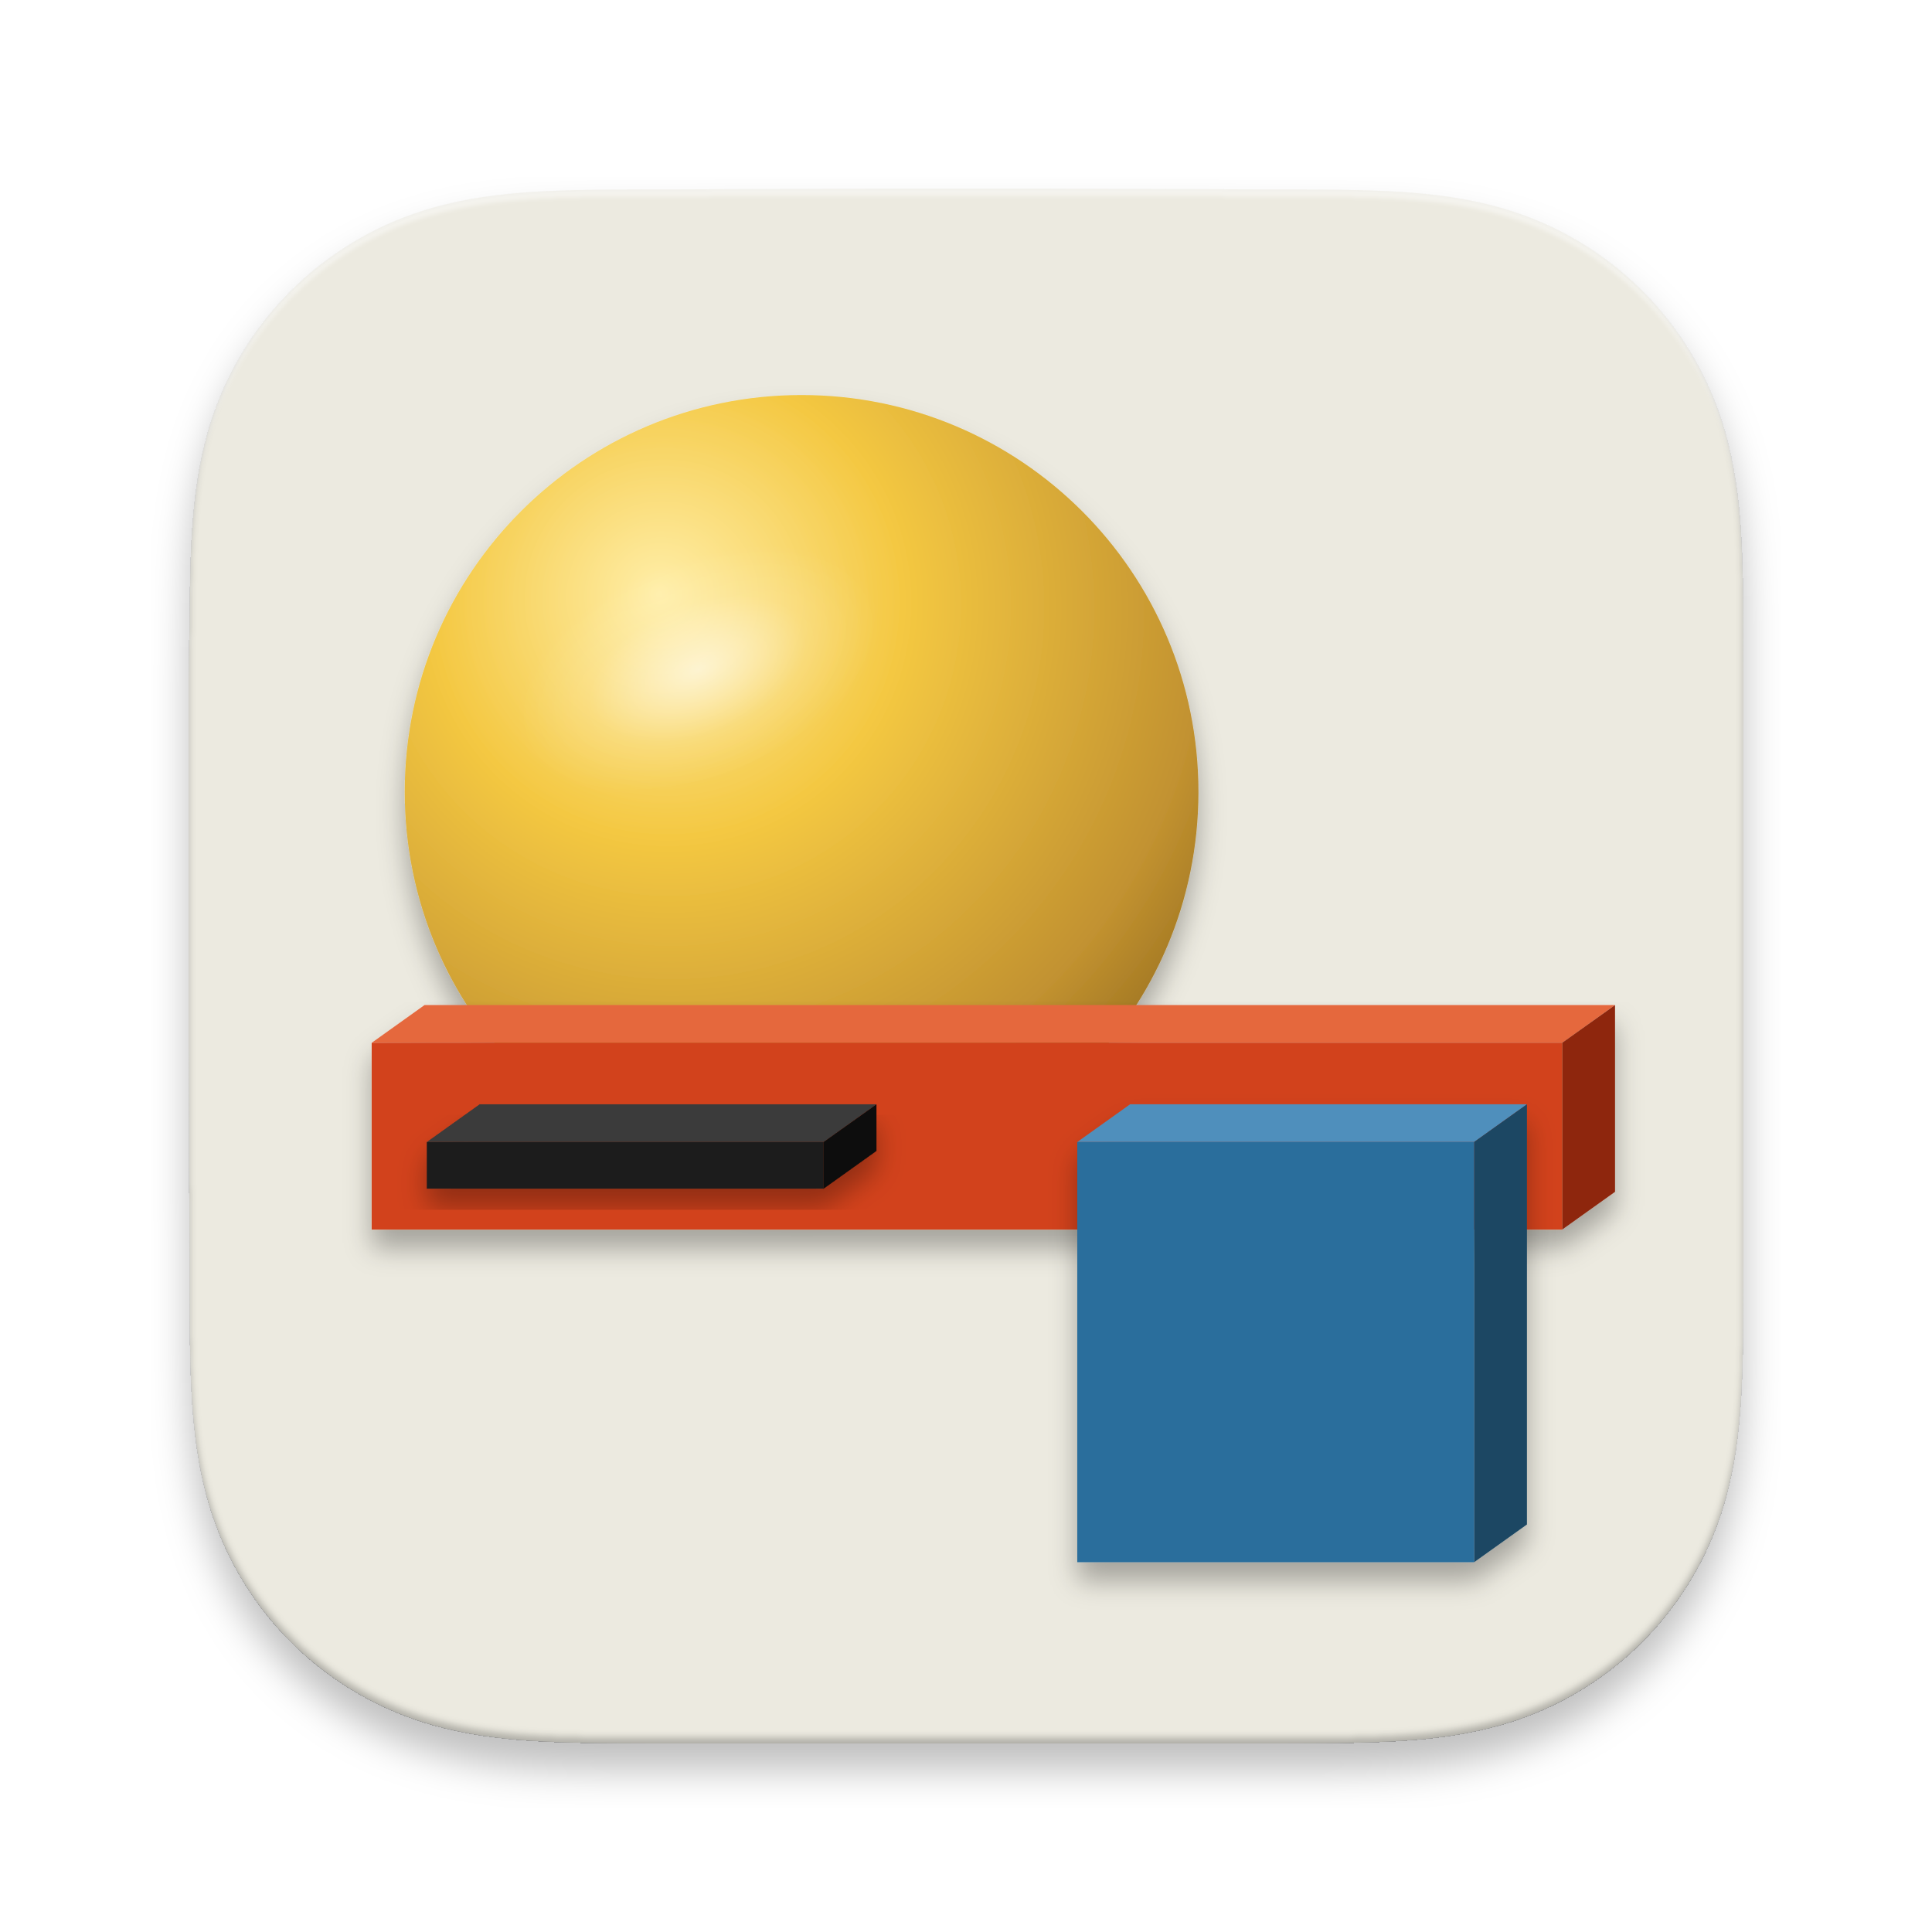
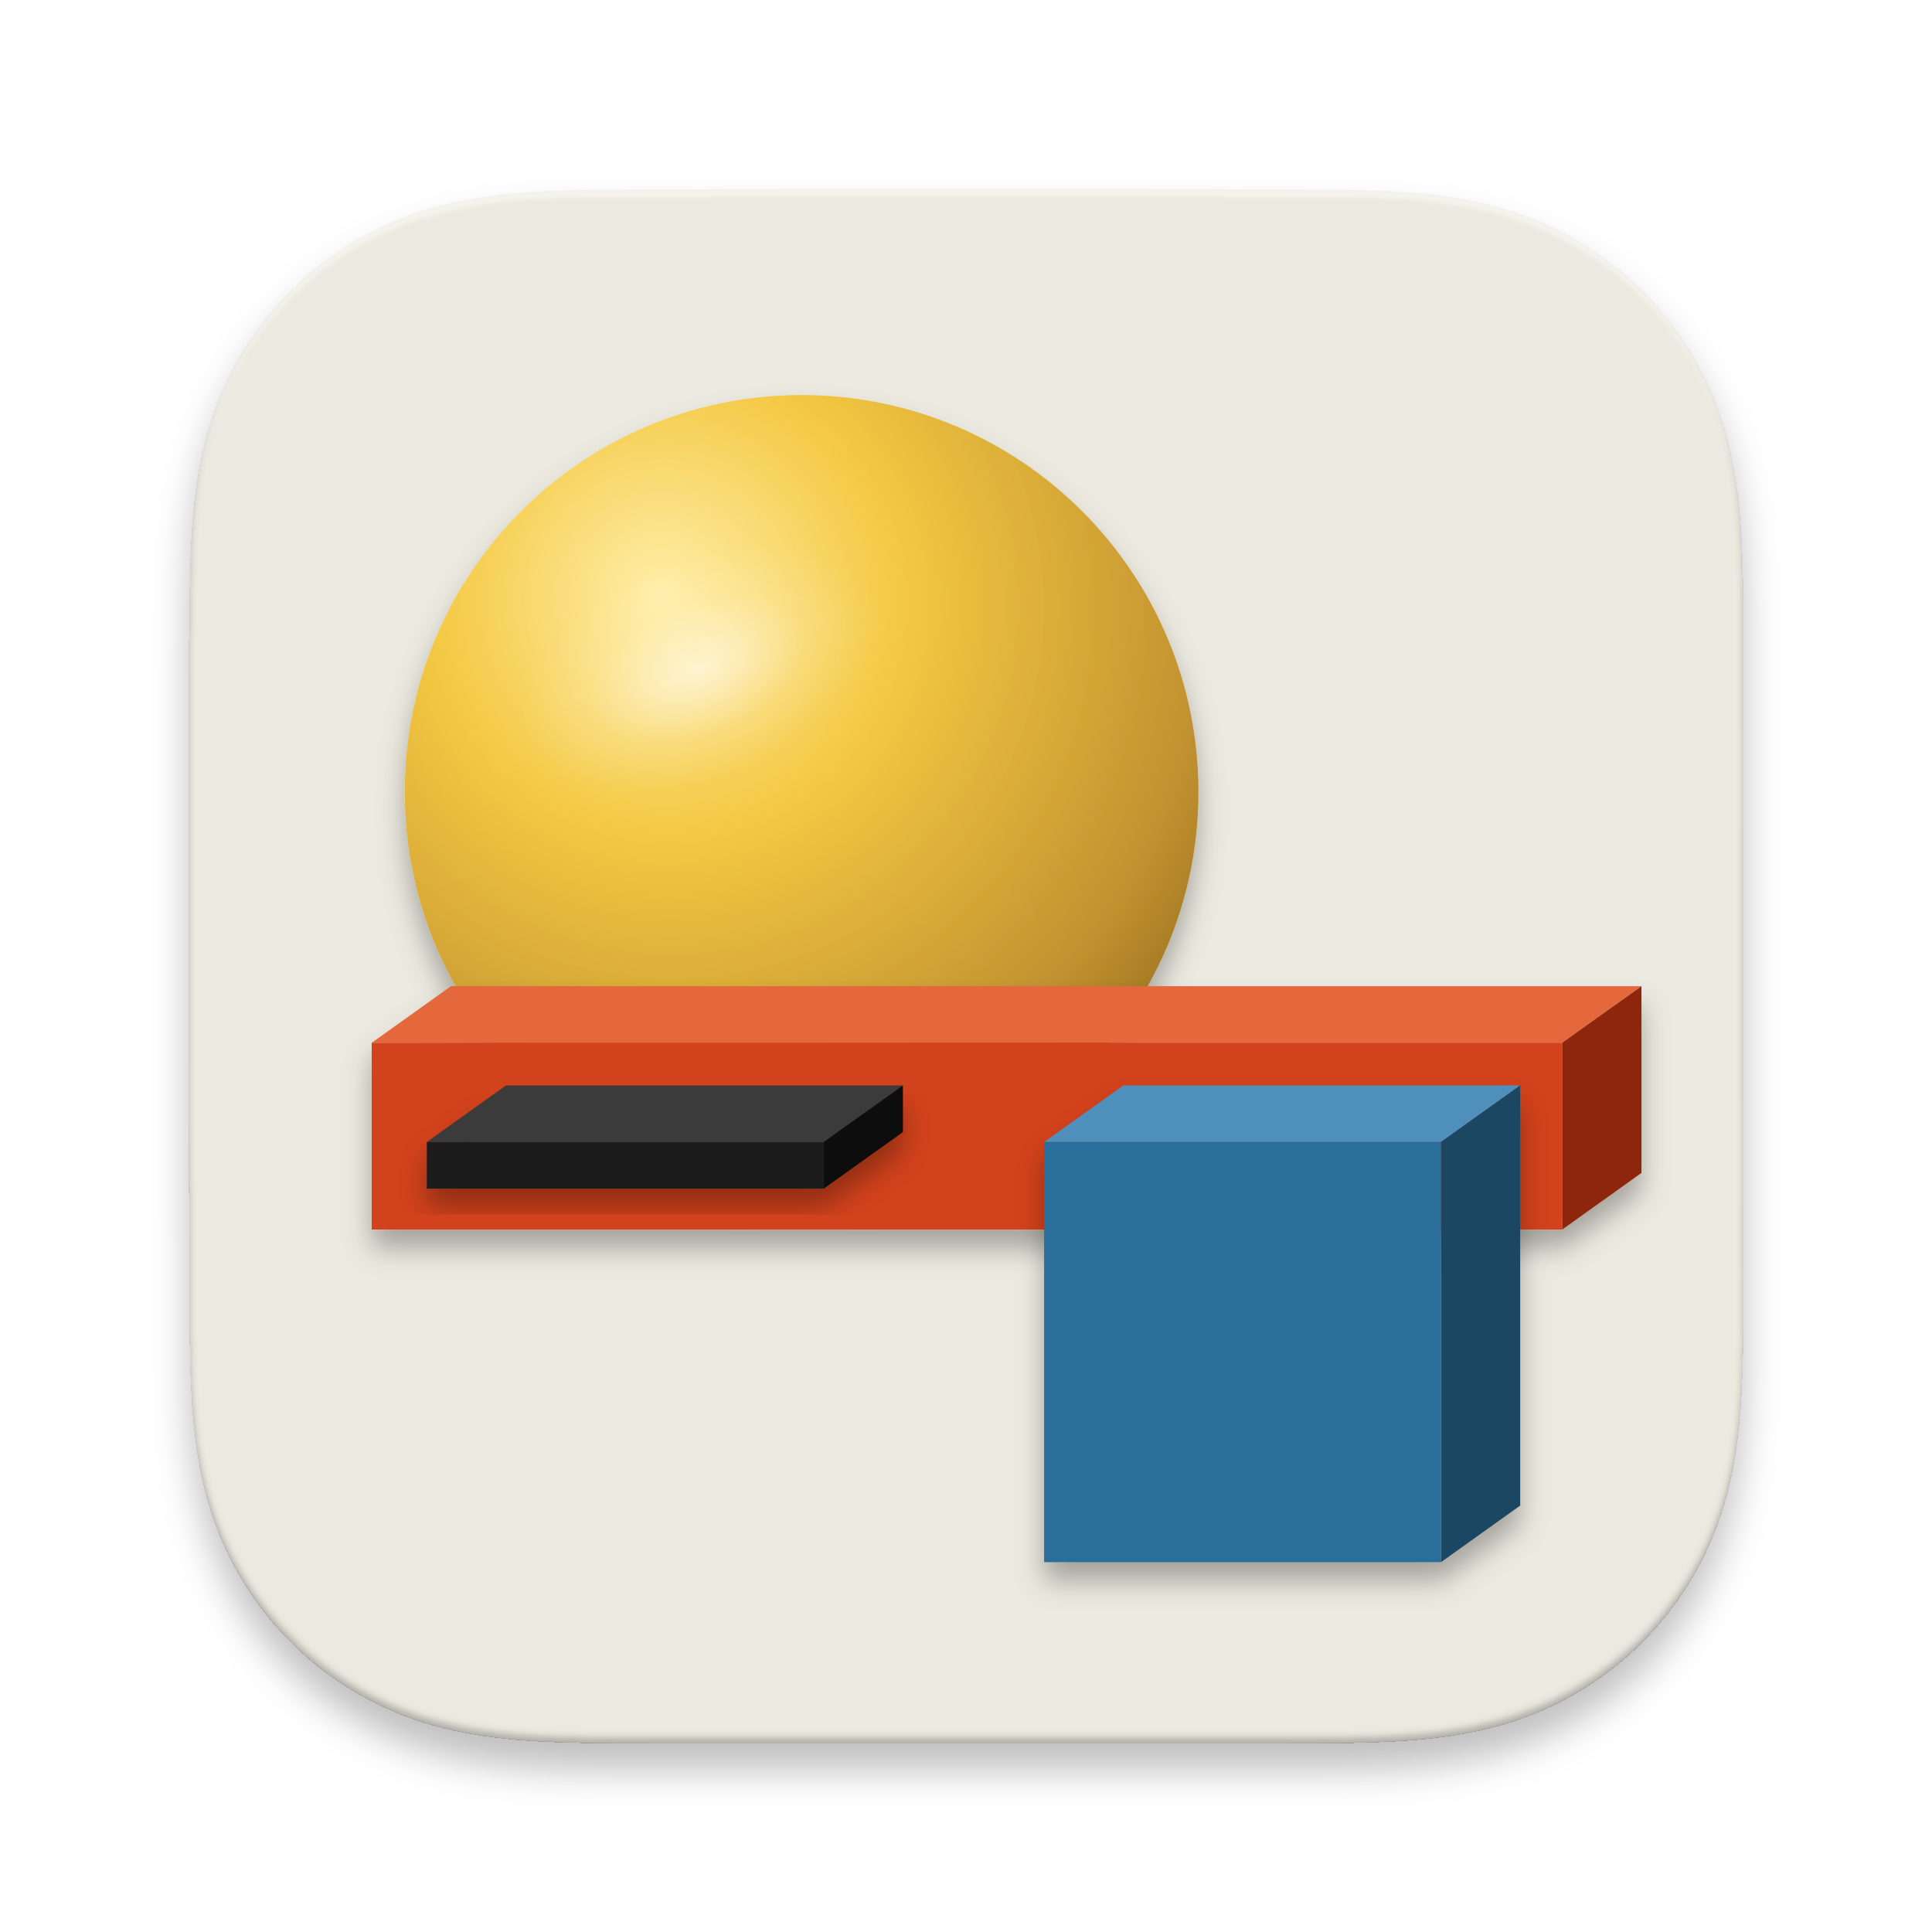
<svg xmlns="http://www.w3.org/2000/svg" width="1024" height="1024" viewBox="0 0 1024 1024" fill="none">
  <defs>
    <radialGradient id="sphere-yellow" cx="0.35" cy="0.28" r="0.85" fx="0.32" fy="0.25">
      <stop offset="0%" stop-color="#FFEEA8" />
      <stop offset="35%" stop-color="#F4C842" />
      <stop offset="78%" stop-color="#C29230" />
      <stop offset="100%" stop-color="#8D661B" />
    </radialGradient>
    <radialGradient id="sphere-hilite" cx="0.5" cy="0.5" r="0.5">
      <stop offset="0%" stop-color="white" stop-opacity="0.62" />
      <stop offset="60%" stop-color="white" stop-opacity="0.12" />
      <stop offset="100%" stop-color="white" stop-opacity="0" />
    </radialGradient>
    <filter id="elem-shadow" x="-10%" y="-10%" width="125%" height="135%">
      <feGaussianBlur in="SourceAlpha" stdDeviation="7" />
      <feOffset dy="10" />
      <feComponentTransfer>
        <feFuncA type="linear" slope="0.30" />
      </feComponentTransfer>
      <feMerge>
        <feMergeNode />
        <feMergeNode in="SourceGraphic" />
      </feMerge>
    </filter>
    <filter id="squircle-shadows" x="80" y="94" width="864" height="864" filterUnits="userSpaceOnUse" color-interpolation-filters="sRGB">
      <feFlood flood-opacity="0" result="BackgroundImageFix" />
      <feColorMatrix in="SourceAlpha" type="matrix" values="0 0 0 0 0 0 0 0 0 0 0 0 0 0 0 0 0 0 127 0" result="hardAlpha" />
      <feOffset dy="14" />
      <feGaussianBlur stdDeviation="10" />
      <feColorMatrix type="matrix" values="0 0 0 0 0 0 0 0 0 0 0 0 0 0 0 0 0 0 0.25 0" />
      <feBlend mode="normal" in2="BackgroundImageFix" result="ds" />
      <feBlend mode="normal" in="SourceGraphic" in2="ds" result="shape" />
      <feColorMatrix in="SourceAlpha" type="matrix" values="0 0 0 0 0 0 0 0 0 0 0 0 0 0 0 0 0 0 127 0" result="hardAlpha2" />
      <feOffset dy="4" />
      <feGaussianBlur stdDeviation="1" />
      <feComposite in2="hardAlpha2" operator="arithmetic" k2="-1" k3="1" />
      <feColorMatrix type="matrix" values="0 0 0 0 1 0 0 0 0 1 0 0 0 0 1 0 0 0 0.44 0" />
      <feBlend mode="normal" in2="shape" result="is1" />
      <feColorMatrix in="SourceAlpha" type="matrix" values="0 0 0 0 0 0 0 0 0 0 0 0 0 0 0 0 0 0 127 0" result="hardAlpha3" />
      <feOffset dy="-3" />
      <feGaussianBlur stdDeviation="2" />
      <feComposite in2="hardAlpha3" operator="arithmetic" k2="-1" k3="1" />
      <feColorMatrix type="matrix" values="0 0 0 0 0 0 0 0 0 0 0 0 0 0 0 0 0 0 0.25 0" />
      <feBlend mode="normal" in2="is1" />
    </filter>
  </defs>
  <g filter="url(#squircle-shadows)">
    <path fill-rule="evenodd" clip-rule="evenodd" d="M924 356.627C924 346.845 924.004 337.062 923.944 327.279C923.895 319.038 923.8 310.799 923.576 302.562C923.092 284.609 922.033 266.502 918.84 248.749C915.602 230.741 910.314 213.98 901.981 197.617C893.789 181.534 883.088 166.817 870.32 154.058C857.555 141.299 842.834 130.605 826.746 122.418C810.366 114.083 793.587 108.797 775.558 105.56C757.803 102.372 739.691 101.315 721.738 100.83C713.495 100.607 705.253 100.513 697.008 100.462C687.22 100.402 677.432 100.407 667.644 100.407L553.997 100H468.997L357.361 100.407C347.554 100.407 337.747 100.402 327.94 100.462C319.678 100.513 311.42 100.607 303.161 100.83C285.167 101.315 267.014 102.373 249.217 105.565C231.164 108.801 214.36 114.085 197.958 122.414C181.835 130.602 167.083 141.297 154.291 154.058C141.501 166.816 130.78 181.53 122.573 197.61C114.217 213.981 108.919 230.752 105.673 248.77C102.477 266.516 101.418 284.617 100.931 302.562C100.709 310.8 100.613 319.039 100.563 327.279C100.503 337.063 100 349.216 100 358.999L100.003 469.089L100 554.998L100.508 667.427C100.508 677.223 100.504 687.019 100.563 696.815C100.613 705.067 100.709 713.317 100.932 721.566C101.418 739.542 102.479 757.675 105.678 775.452C108.923 793.484 114.22 810.269 122.569 826.653C130.777 842.759 141.5 857.495 154.291 870.272C167.082 883.049 181.83 893.757 197.95 901.956C214.362 910.302 231.174 915.595 249.238 918.836C267.027 922.029 285.174 923.088 303.161 923.573C311.42 923.796 319.679 923.891 327.941 923.941C337.748 924.001 347.554 923.997 357.361 923.997L470.006 924H555.217L667.644 923.996C677.432 923.996 687.22 924.001 697.008 923.941C705.253 923.891 713.495 923.796 721.738 923.573C739.698 923.087 757.816 922.027 775.579 918.832C793.597 915.591 810.368 910.3 826.739 901.959C842.831 893.761 857.554 883.051 870.32 870.272C883.086 857.497 893.786 842.763 901.978 826.66C910.316 810.268 915.604 793.475 918.844 775.431C922.034 757.661 923.092 739.535 923.577 721.566C923.8 713.316 923.895 705.066 923.944 696.815C924.005 687.019 924 677.223 924 667.427C924 667.427 923.994 556.983 923.994 554.998V468.999C923.994 467.533 924 356.627 924 356.627" fill="#ECEAE0" />
  </g>
  <g filter="url(#elem-shadow)">
    <circle cx="424.859" cy="419.706" r="210.333" fill="url(#sphere-yellow)" />
    <ellipse cx="370" cy="355" rx="100" ry="58" fill="url(#sphere-hilite)" transform="rotate(-22 370 355)" />
  </g>
  <g filter="url(#elem-shadow)">
-     <polygon points="197,552.711 828,552.711 856,532.711 225,532.711" fill="#E5673E" />
-     <polygon points="828,552.711 856,532.711 856,631.691 828,651.691" fill="#8E2810" />
+     <polygon points="197,552.711 828,552.711 870,522.711 239,522.711" fill="#E5673E" />
+     <polygon points="828,552.711 870,522.711 870,621.691 828,651.691" fill="#8E2810" />
    <rect x="197" y="552.711" width="631" height="98.98" fill="#D2421B" />
  </g>
  <g filter="url(#elem-shadow)">
-     <polygon points="570.98,605.293 781.314,605.293 809.314,585.293 598.98,585.293" fill="#4F8FBC" />
-     <polygon points="781.314,605.293 809.314,585.293 809.314,807.999 781.314,827.999" fill="#1B4664" />
-     <rect x="570.98" y="605.293" width="210.334" height="222.706" fill="#2B6E9C" />
+     <polygon points="553.4,605.293 763.734,605.293 805.734,575.293 595.4,575.293" fill="#4F8FBC" />
+     <polygon points="763.734,605.293 805.734,575.293 805.734,797.999 763.734,827.999" fill="#1B4664" />
+     <rect x="553.4" y="605.293" width="210.334" height="222.706" fill="#2B6E9C" />
  </g>
  <g filter="url(#elem-shadow)">
-     <polygon points="226.213,605.293 436.546,605.293 464.546,585.293 254.213,585.293" fill="#3A3A3A" />
-     <polygon points="436.546,605.293 464.546,585.293 464.546,610.038 436.546,630.038" fill="#0A0A0A" />
+     <polygon points="226.213,605.293 436.546,605.293 478.546,575.293 268.213,575.293" fill="#3A3A3A" />
+     <polygon points="436.546,605.293 478.546,575.293 478.546,600.038 436.546,630.038" fill="#0A0A0A" />
    <rect x="226.213" y="605.293" width="210.333" height="24.745" fill="#1A1A1A" />
  </g>
</svg>
